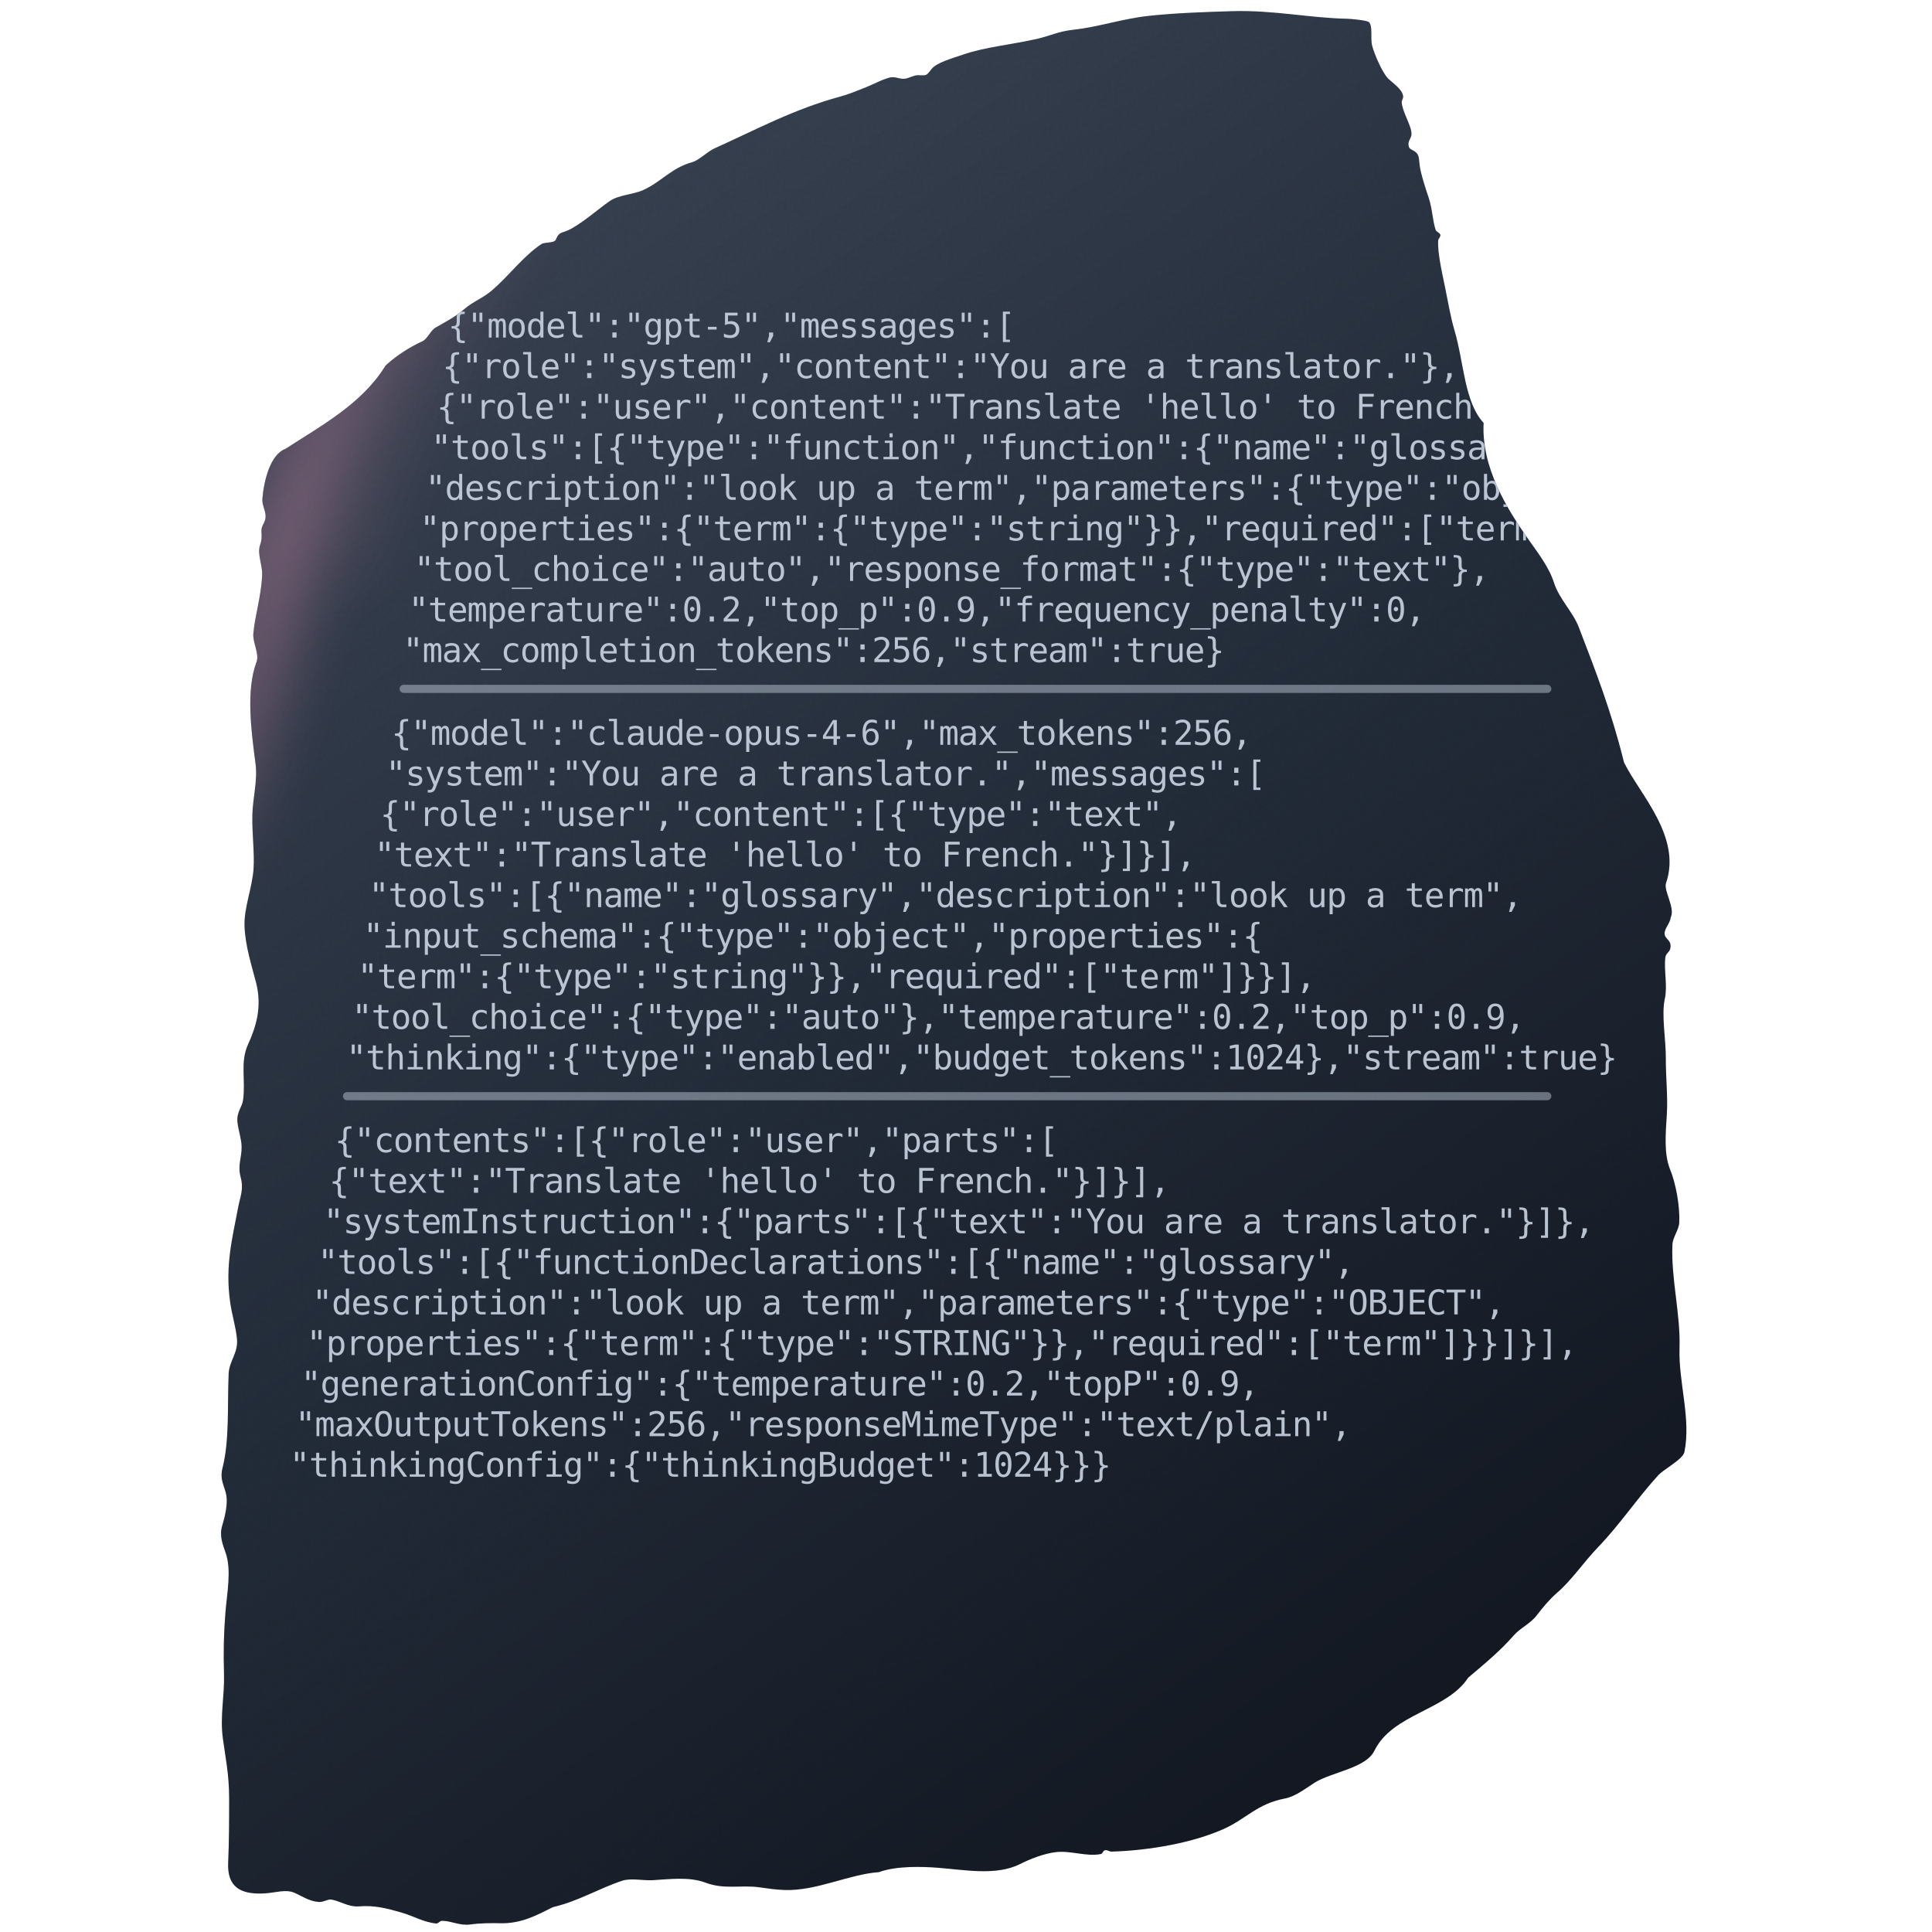
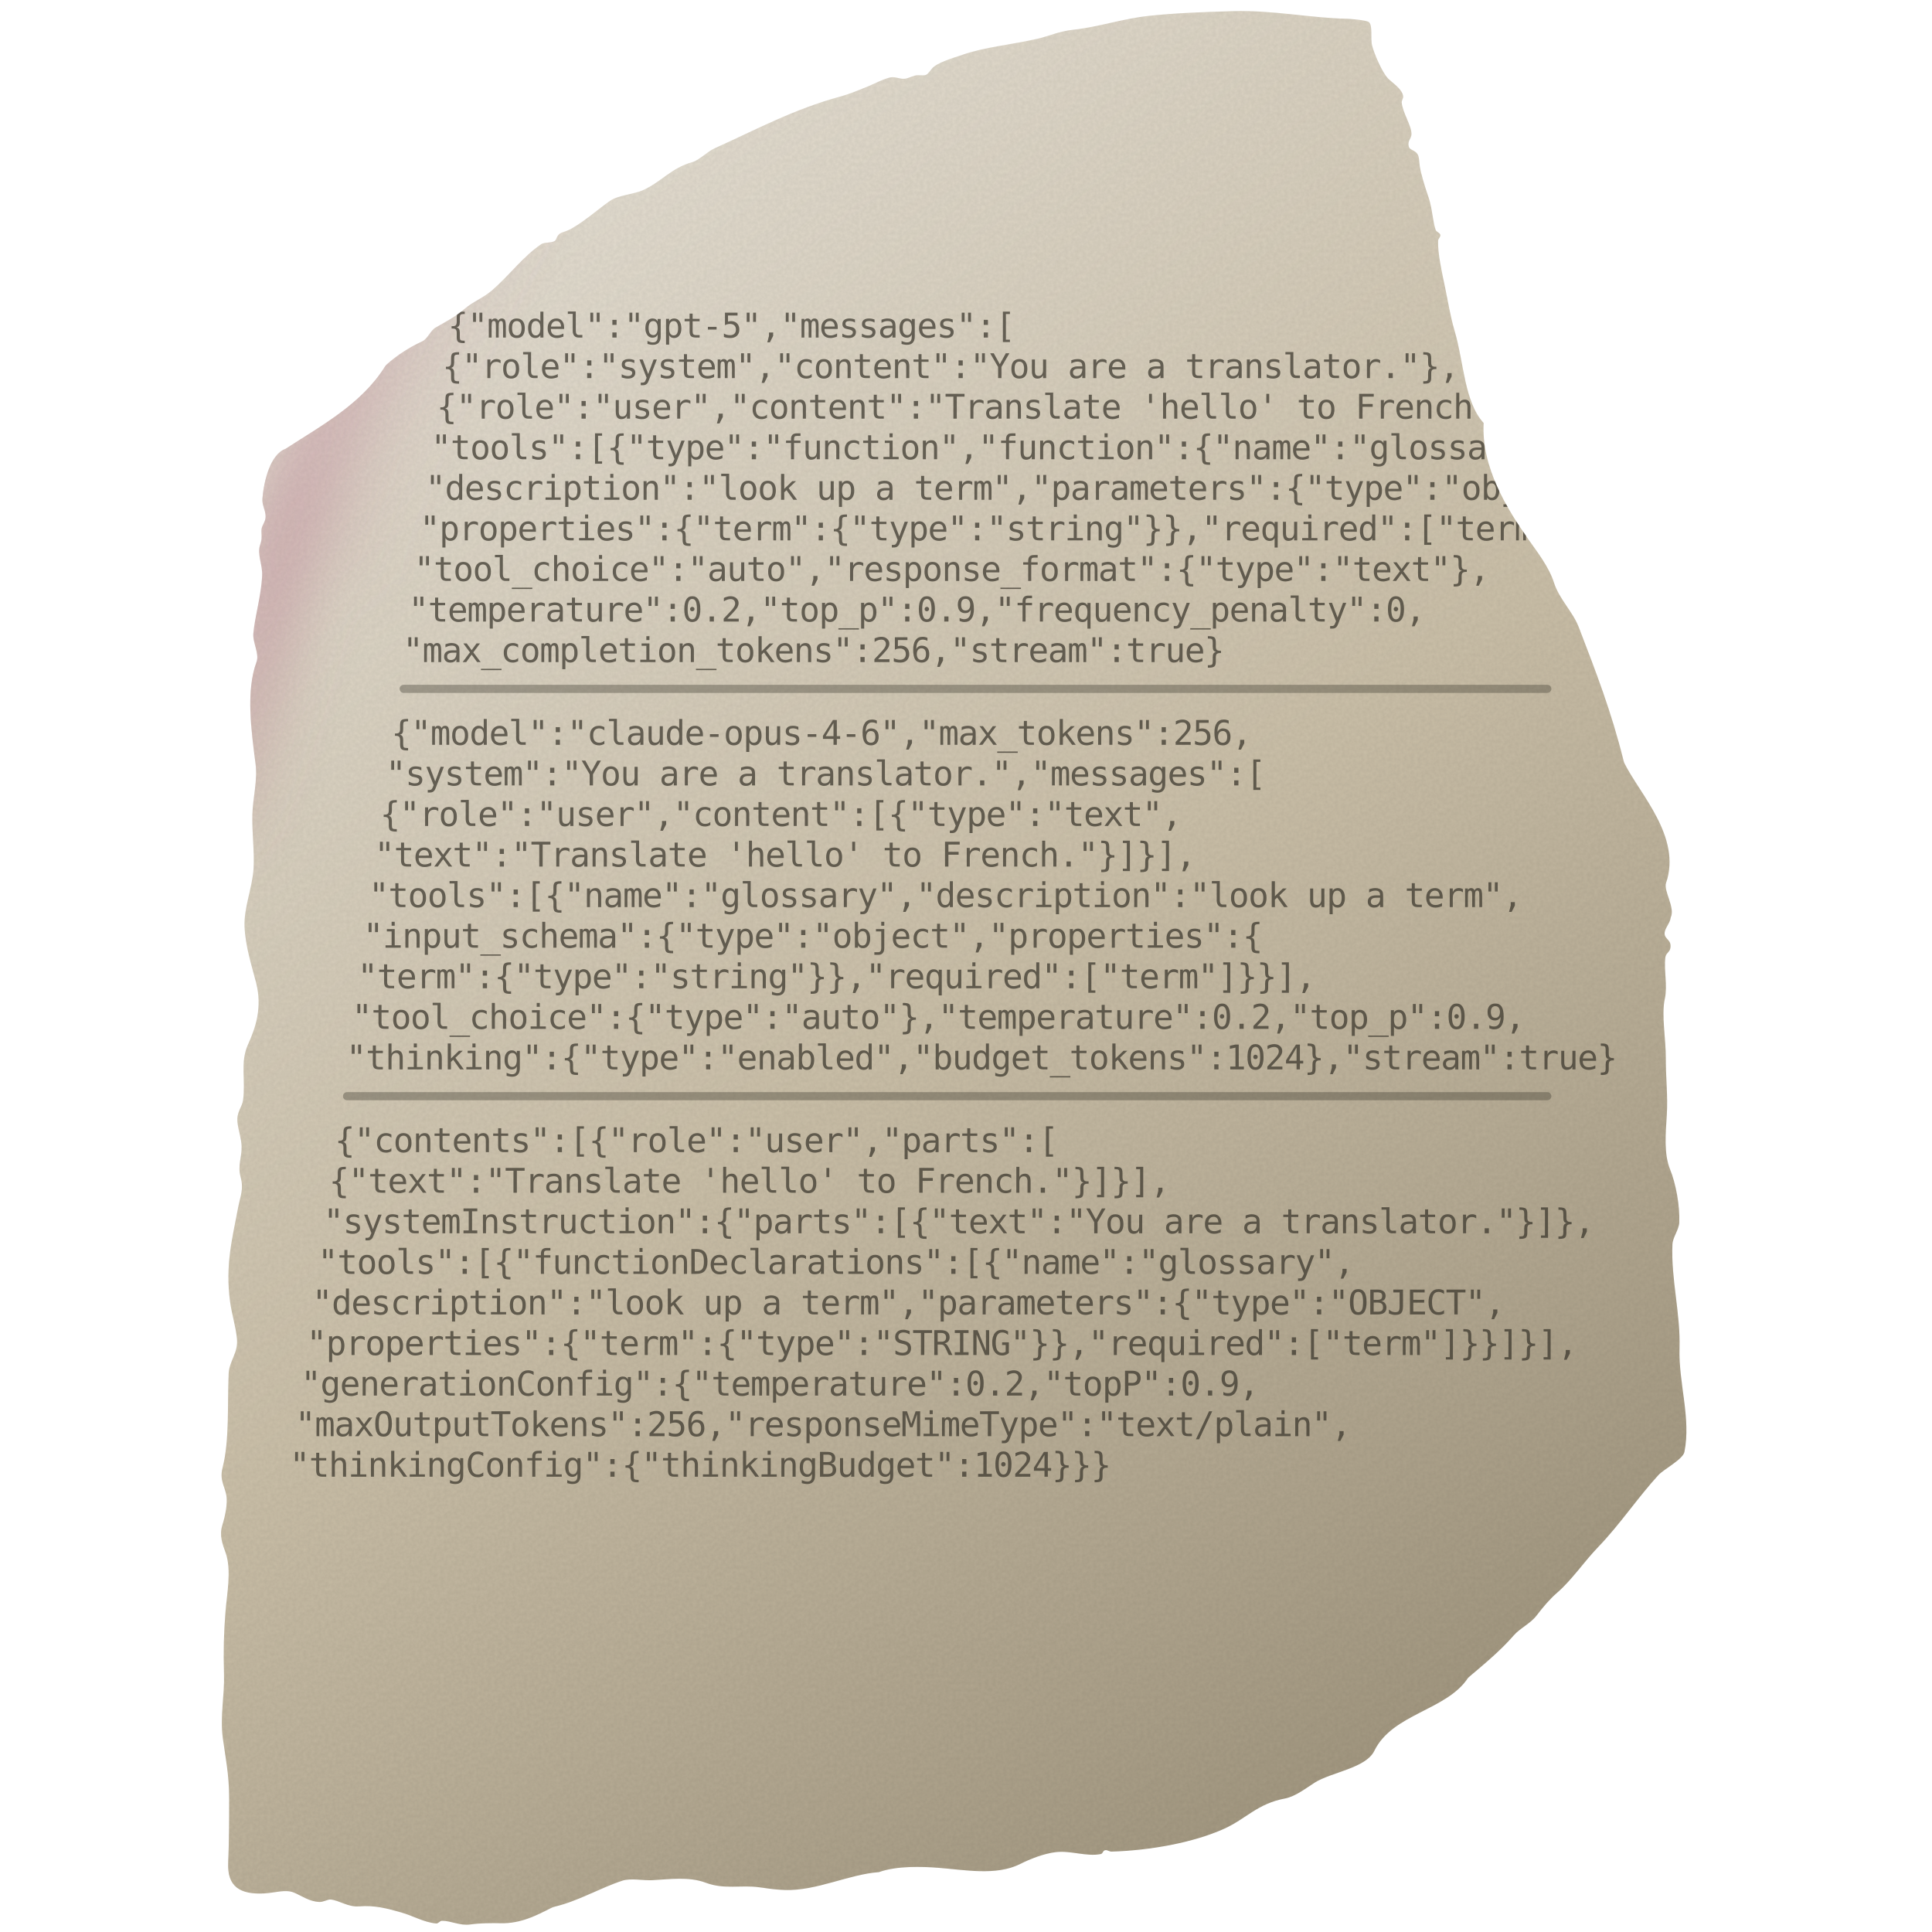
<svg xmlns="http://www.w3.org/2000/svg" xmlns:xlink="http://www.w3.org/1999/xlink" width="595.279" height="595.279" viewBox="0 0 595.279 595.279">
  <defs>
    <clipPath id="d0">
      <path d="M517.486,415.436c0.337-10.662-2.645-21.362-2.186-31.946c0.104-2.383,2.01-4.503,2.108-6.856 c0.224-5.123-1.094-12.078-2.783-16.199c-2.005-4.876-1.412-11.114-1.056-16.876c0.364-5.948-0.337-11.613-0.302-17.481 c0.032-5.949-1.42-13.37-0.303-18.385c0.879-3.942-0.33-8.747,0.15-12.657c0.16-1.338,1.264-1.625,1.51-2.714 c0.619-2.77-1.697-2.805-1.734-4.672c-0.029-1.617,1.736-3.225,1.885-4.975c1.461-2.973-2.27-8.188-1.435-10.624 c4.884-14.208-8.189-27.443-12.882-36.995c-0.107-0.213-0.163-0.498-0.227-0.751c-3.78-15.151-8.43-27.13-13.788-41.065 c-1.83-4.754-6.049-8.707-7.609-13.639c-1.554-4.897-5.108-9.426-7.912-13.412c-6.642-9.449-14.541-22.274-13.789-35.865 c-5.982-6.516-6.025-18.484-8.968-28.481c-1.271-4.324-1.987-8.805-2.938-13.41c-0.848-4.12-2.336-10.568-2.107-14.316 c0.034-0.58,0.769-1.086,0.677-1.734c-0.082-0.605-1.245-0.973-1.432-1.507c-0.963-2.749-1.016-6.586-2.188-10.021 c-1.068-3.144-2.287-6.941-2.709-9.57c-0.292-1.816-0.06-3.24-1.06-4.219c-0.875-0.862-2.073-0.938-2.333-1.884 c-0.489-1.774,0.812-2.497,0.828-3.844c0.037-2.636-2.719-6.575-3.013-9.719c-0.06-0.637,0.508-1.332,0.453-1.885 c-0.227-2.279-3.252-4.138-4.673-5.577c-1.801-1.817-4.263-7.63-4.898-10.096c-0.563-2.185,0.269-6.075-0.979-7.233 c-0.678-0.628-5.99-1.043-6.705-1.055c-11.179-0.182-22.744-2.707-35.336-2.334c-8.48,0.248-17.349,0.549-25.621,1.43 c-8.398,0.896-15.511,3.436-23.434,4.295c-4.529,0.493-7.395,1.949-11.074,2.789c-7.996,1.821-16.231,2.542-22.982,4.896 c-2.835,0.99-7.999,2.398-9.568,4.369c-1.954,2.456-1.418,1.908-4.446,1.961c-1.076,0.018-2.439,0.861-3.689,1.054 c-1.441,0.222-2.678-0.496-3.993-0.451c-1.94,0.063-5.872,2.212-7.912,3.013c-2.668,1.049-5.445,2.238-8.062,2.939 c-14.249,3.825-26.219,10.313-38.804,15.974c-2.188,0.984-4.832,3.687-6.782,4.222c-6.635,1.818-9.655,6.199-15.445,8.739 c-2.678,1.174-7.474,1.465-10.022,3.241c-3.667,2.554-7.35,5.925-11.681,8.438c-2.967,1.725-3.828,0.66-4.971,3.467 c-0.484,1.188-3.384,0.665-4.521,1.432c-5.494,3.698-9.747,9.499-14.994,14.089c-2.839,2.483-5.974,3.545-8.666,5.878 c-2.852,2.471-5.758,3.918-8.891,5.727c-1.539,0.888-2.467,3.479-4.068,4.219c-4.075,1.885-7.688,4.221-11.001,7.157 c-0.253,0.227-0.481,0.563-0.603,0.754c-7.208,11.45-19.581,18.104-30.59,25.24c-4.56,1.655-6.601,9.579-7.083,15.296 c-0.181,2.133,1.065,3.624,0.978,5.727c-0.071,1.759-1.382,2.621-1.278,4.37c0.13,2.237,0.112,2.602-0.454,4.37 c-0.871,2.721,0.821,6.027,0.679,9.192c-0.294,6.475-2.229,12.436-2.714,17.933c-0.246,2.793,1.92,6.202,0.979,8.74 c-3.327,8.989-1.601,21.352-0.302,31.419c0.671,5.203-0.852,10.42-0.979,15.674c-0.138,5.633,0.667,11.447,0.377,16.425 c-0.356,6.083-3.051,12.252-2.789,18.084c0.274,6.118,2.162,11.822,3.542,17.177c1.98,7.69-0.084,13.81-2.488,19.142 c-2.469,5.481-0.662,10.812-1.507,17.103c-0.289,2.147-2.058,3.698-1.733,6.782c0.268,2.528,1.22,5.094,1.281,7.458 c0.09,3.479-1.292,5.838-0.3,9.491c1.024,3.785-0.123,5.893-0.754,9.271c-1.771,9.468-4.062,17.833-2.487,29.156 c0.57,4.099,1.707,7.421,2.109,11.379c0.438,4.324-2.393,6.833-2.562,10.774c-0.419,9.722,0.302,20.438-1.884,29.01 c-0.98,3.84,0.736,5.628,1.207,8.665c0.381,2.464-0.408,6.214-1.281,9.04c-1.013,3.276,0.181,5.997,1.055,8.518 c1.83,5.272,0.393,12.444-0.074,18.158c-0.523,6.398-0.662,12.438-0.453,19.14c0.205,6.532-1.265,13.024-0.375,19.664 c0.779,5.84,1.958,11.213,1.958,18.536c0,6.773-0.009,13.483-0.301,19.892c-0.339,7.448,3.687,9.896,11.151,9.494 c3.281-0.179,6.552-1.353,9.193-0.228c2.422,1.035,4.59,2.694,7.685,2.864c1.319,0.071,2.631-0.837,3.54-0.755 c2.593,0.238,5.408,2.394,8.74,2.111c4.717-0.398,8.548,0.599,13.036,1.883c3.714,1.062,6.799,2.975,10.699,3.391 c0.729,0.077,1.161-0.827,1.81-0.829c2.908-0.006,5.466,1.573,8.739,1.132c3.108-0.425,6.406-0.449,9.343-0.381 c6.407,0.155,11.405-2.597,15.673-4.744c0.297-0.151,0.713-0.297,1.054-0.378c7.206-1.699,13.731-5.656,20.797-7.988 c2.574-0.849,6.429,0,9.268-0.149c4.967-0.259,11.181-1.188,16.351,0.754c5.926,2.224,10.864,0.626,16.575,1.434 c2.836,0.396,4.938,0.72,7.761,0.828c9.764,0.365,19.824-4.838,29.086-5.5c0.069-0.008,0.142-0.048,0.226-0.076 c5.338-1.881,13.043-1.643,17.858-1.279c8.242,0.619,18.024,2.572,25.392-1.131c3.197-1.608,7.421-3.271,11.149-3.691 c4.511-0.509,9.386,1.467,13.717,0.604c0.785-0.158,0.581-1.142,1.503-1.207c0.628-0.047,1.18,0.476,1.887,0.453 c11.967-0.371,25.109-2.761,34.584-7.009c6.783-3.043,10.252-7.743,18.76-9.346c3.316-0.622,6.641-3.288,9.193-4.894 c5.144-3.244,15.776-4.445,18.384-9.799c5.611-11.496,22.205-12.391,28.86-22.454c0.062-0.089,0.233-0.243,0.301-0.298 c4.781-4.051,9.657-8.058,13.789-12.811c1.965-2.263,5.113-3.604,7.084-6.179c1.993-2.609,3.996-4.981,6.327-7.01 c4.581-3.98,8.182-9.443,12.583-14.014c6.802-7.063,12.256-15.313,18.61-22.229c1.583-1.721,7.535-4.843,7.985-7.08 C521.088,437.059,517.157,426.032,517.486,415.436z" />
    </clipPath>
    <linearGradient x1="120" y1="20" x2="500" y2="560" gradientUnits="userSpaceOnUse" id="d1">
-       <stop offset="0" stop-color="#3d4757" />
-       <stop offset="0.5" stop-color="#232c3a" />
-       <stop offset="1" stop-color="#10141d" />
+       <stop offset="0" stop-color="#e7e2d8" />
+       <stop offset="0.5" stop-color="#cabfa8" />
+       <stop offset="1" stop-color="#9a8f78" />
    </linearGradient>
-     <filter id="grain-granodiorite">
+     <filter id="grain-light">
      <feTurbulence type="fractalNoise" baseFrequency="0.9" numOctaves="2" seed="7" result="n" />
-       <feColorMatrix in="n" type="matrix" values="0 0 0 0 0  0 0 0 0 0  0 0 0 0 0  0 0 0 0.07 0" />
+       <feColorMatrix in="n" type="matrix" values="0 0 0 0 0  0 0 0 0 0  0 0 0 0 0  0 0 0 0.06 0" />
    </filter>
-     <filter id="vein-granodiorite" x="-40%" y="-40%" width="180%" height="180%">
+     <filter id="vein-light" x="-40%" y="-40%" width="180%" height="180%">
      <feGaussianBlur stdDeviation="9" />
    </filter>
    <linearGradient x1="70" y1="30" x2="230" y2="240" gradientUnits="userSpaceOnUse" id="d2">
-       <stop offset="0" stop-color="#d98fb0" stop-opacity="0.0" />
-       <stop offset="0.45" stop-color="#d98fb0" stop-opacity="0.42" />
-       <stop offset="0.75" stop-color="#d98fb0" stop-opacity="0.16" />
-       <stop offset="1" stop-color="#d98fb0" stop-opacity="0.0" />
+       <stop offset="0" stop-color="#b5708a" stop-opacity="0.0" />
+       <stop offset="0.45" stop-color="#b5708a" stop-opacity="0.42" />
+       <stop offset="0.75" stop-color="#b5708a" stop-opacity="0.16" />
+       <stop offset="1" stop-color="#b5708a" stop-opacity="0.0" />
    </linearGradient>
  </defs>
  <use xlink:href="#d0" />
  <use xlink:href="#d1" />
  <path d="M517.486,415.436c0.337-10.662-2.645-21.362-2.186-31.946c0.104-2.383,2.01-4.503,2.108-6.856 c0.224-5.123-1.094-12.078-2.783-16.199c-2.005-4.876-1.412-11.114-1.056-16.876c0.364-5.948-0.337-11.613-0.302-17.481 c0.032-5.949-1.42-13.37-0.303-18.385c0.879-3.942-0.33-8.747,0.15-12.657c0.16-1.338,1.264-1.625,1.51-2.714 c0.619-2.77-1.697-2.805-1.734-4.672c-0.029-1.617,1.736-3.225,1.885-4.975c1.461-2.973-2.27-8.188-1.435-10.624 c4.884-14.208-8.189-27.443-12.882-36.995c-0.107-0.213-0.163-0.498-0.227-0.751c-3.78-15.151-8.43-27.13-13.788-41.065 c-1.83-4.754-6.049-8.707-7.609-13.639c-1.554-4.897-5.108-9.426-7.912-13.412c-6.642-9.449-14.541-22.274-13.789-35.865 c-5.982-6.516-6.025-18.484-8.968-28.481c-1.271-4.324-1.987-8.805-2.938-13.41c-0.848-4.12-2.336-10.568-2.107-14.316 c0.034-0.58,0.769-1.086,0.677-1.734c-0.082-0.605-1.245-0.973-1.432-1.507c-0.963-2.749-1.016-6.586-2.188-10.021 c-1.068-3.144-2.287-6.941-2.709-9.57c-0.292-1.816-0.06-3.24-1.06-4.219c-0.875-0.862-2.073-0.938-2.333-1.884 c-0.489-1.774,0.812-2.497,0.828-3.844c0.037-2.636-2.719-6.575-3.013-9.719c-0.06-0.637,0.508-1.332,0.453-1.885 c-0.227-2.279-3.252-4.138-4.673-5.577c-1.801-1.817-4.263-7.63-4.898-10.096c-0.563-2.185,0.269-6.075-0.979-7.233 c-0.678-0.628-5.99-1.043-6.705-1.055c-11.179-0.182-22.744-2.707-35.336-2.334c-8.48,0.248-17.349,0.549-25.621,1.43 c-8.398,0.896-15.511,3.436-23.434,4.295c-4.529,0.493-7.395,1.949-11.074,2.789c-7.996,1.821-16.231,2.542-22.982,4.896 c-2.835,0.99-7.999,2.398-9.568,4.369c-1.954,2.456-1.418,1.908-4.446,1.961c-1.076,0.018-2.439,0.861-3.689,1.054 c-1.441,0.222-2.678-0.496-3.993-0.451c-1.94,0.063-5.872,2.212-7.912,3.013c-2.668,1.049-5.445,2.238-8.062,2.939 c-14.249,3.825-26.219,10.313-38.804,15.974c-2.188,0.984-4.832,3.687-6.782,4.222c-6.635,1.818-9.655,6.199-15.445,8.739 c-2.678,1.174-7.474,1.465-10.022,3.241c-3.667,2.554-7.35,5.925-11.681,8.438c-2.967,1.725-3.828,0.66-4.971,3.467 c-0.484,1.188-3.384,0.665-4.521,1.432c-5.494,3.698-9.747,9.499-14.994,14.089c-2.839,2.483-5.974,3.545-8.666,5.878 c-2.852,2.471-5.758,3.918-8.891,5.727c-1.539,0.888-2.467,3.479-4.068,4.219c-4.075,1.885-7.688,4.221-11.001,7.157 c-0.253,0.227-0.481,0.563-0.603,0.754c-7.208,11.45-19.581,18.104-30.59,25.24c-4.56,1.655-6.601,9.579-7.083,15.296 c-0.181,2.133,1.065,3.624,0.978,5.727c-0.071,1.759-1.382,2.621-1.278,4.37c0.13,2.237,0.112,2.602-0.454,4.37 c-0.871,2.721,0.821,6.027,0.679,9.192c-0.294,6.475-2.229,12.436-2.714,17.933c-0.246,2.793,1.92,6.202,0.979,8.74 c-3.327,8.989-1.601,21.352-0.302,31.419c0.671,5.203-0.852,10.42-0.979,15.674c-0.138,5.633,0.667,11.447,0.377,16.425 c-0.356,6.083-3.051,12.252-2.789,18.084c0.274,6.118,2.162,11.822,3.542,17.177c1.98,7.69-0.084,13.81-2.488,19.142 c-2.469,5.481-0.662,10.812-1.507,17.103c-0.289,2.147-2.058,3.698-1.733,6.782c0.268,2.528,1.22,5.094,1.281,7.458 c0.09,3.479-1.292,5.838-0.3,9.491c1.024,3.785-0.123,5.893-0.754,9.271c-1.771,9.468-4.062,17.833-2.487,29.156 c0.57,4.099,1.707,7.421,2.109,11.379c0.438,4.324-2.393,6.833-2.562,10.774c-0.419,9.722,0.302,20.438-1.884,29.01 c-0.98,3.84,0.736,5.628,1.207,8.665c0.381,2.464-0.408,6.214-1.281,9.04c-1.013,3.276,0.181,5.997,1.055,8.518 c1.83,5.272,0.393,12.444-0.074,18.158c-0.523,6.398-0.662,12.438-0.453,19.14c0.205,6.532-1.265,13.024-0.375,19.664 c0.779,5.84,1.958,11.213,1.958,18.536c0,6.773-0.009,13.483-0.301,19.892c-0.339,7.448,3.687,9.896,11.151,9.494 c3.281-0.179,6.552-1.353,9.193-0.228c2.422,1.035,4.59,2.694,7.685,2.864c1.319,0.071,2.631-0.837,3.54-0.755 c2.593,0.238,5.408,2.394,8.74,2.111c4.717-0.398,8.548,0.599,13.036,1.883c3.714,1.062,6.799,2.975,10.699,3.391 c0.729,0.077,1.161-0.827,1.81-0.829c2.908-0.006,5.466,1.573,8.739,1.132c3.108-0.425,6.406-0.449,9.343-0.381 c6.407,0.155,11.405-2.597,15.673-4.744c0.297-0.151,0.713-0.297,1.054-0.378c7.206-1.699,13.731-5.656,20.797-7.988 c2.574-0.849,6.429,0,9.268-0.149c4.967-0.259,11.181-1.188,16.351,0.754c5.926,2.224,10.864,0.626,16.575,1.434 c2.836,0.396,4.938,0.72,7.761,0.828c9.764,0.365,19.824-4.838,29.086-5.5c0.069-0.008,0.142-0.048,0.226-0.076 c5.338-1.881,13.043-1.643,17.858-1.279c8.242,0.619,18.024,2.572,25.392-1.131c3.197-1.608,7.421-3.271,11.149-3.691 c4.511-0.509,9.386,1.467,13.717,0.604c0.785-0.158,0.581-1.142,1.503-1.207c0.628-0.047,1.18,0.476,1.887,0.453 c11.967-0.371,25.109-2.761,34.584-7.009c6.783-3.043,10.252-7.743,18.76-9.346c3.316-0.622,6.641-3.288,9.193-4.894 c5.144-3.244,15.776-4.445,18.384-9.799c5.611-11.496,22.205-12.391,28.86-22.454c0.062-0.089,0.233-0.243,0.301-0.298 c4.781-4.051,9.657-8.058,13.789-12.811c1.965-2.263,5.113-3.604,7.084-6.179c1.993-2.609,3.996-4.981,6.327-7.01 c4.581-3.98,8.182-9.443,12.583-14.014c6.802-7.063,12.256-15.313,18.61-22.229c1.583-1.721,7.535-4.843,7.985-7.08 C521.088,437.059,517.157,426.032,517.486,415.436z" fill="url(#d1)" />
-   <use xlink:href="#grain-granodiorite" />
-   <use xlink:href="#vein-granodiorite" />
+   <use xlink:href="#grain-light" />
+   <use xlink:href="#vein-light" />
  <use xlink:href="#d2" />
  <g clip-path="url(#d0)">
-     <rect x="0" y="0" width="595.279" height="595.279" filter="url(#grain-granodiorite)" />
-     <g filter="url(#vein-granodiorite)">
+     <rect x="0" y="0" width="595.279" height="595.279" filter="url(#grain-light)" />
+     <g filter="url(#vein-light)">
      <path d="M 150 36 C 120 90, 96 130, 84 180 C 78 205, 72 230, 64 250" stroke="url(#d2)" stroke-width="22" fill="none" stroke-linecap="round" />
-       <path d="M 170 44 C 142 96, 118 134, 108 178" stroke="#d98fb0" stroke-width="5" stroke-opacity="0.22" fill="none" stroke-linecap="round" />
+       <path d="M 170 44 C 142 96, 118 134, 108 178" stroke="#b5708a" stroke-width="5" stroke-opacity="0.22" fill="none" stroke-linecap="round" />
    </g>
-     <rect x="123.123" y="211.0" width="354.877" height="2.5" rx="1.25" fill="#cdd8e6" fill-opacity="0.44" />
-     <rect x="105.674" y="336.5" width="372.326" height="2.5" rx="1.25" fill="#cdd8e6" fill-opacity="0.44" />
-     <text x="138.0" y="104" font-size="10.5" font-family="ui-monospace, 'SF Mono', Menlo, Consolas, monospace" font-weight="500" fill="#cdd8e6" fill-opacity="0.88" letter-spacing="-0.3">{"model":"gpt-5","messages":[</text>
-     <text x="136.262" y="116.5" font-size="10.5" font-family="ui-monospace, 'SF Mono', Menlo, Consolas, monospace" font-weight="500" fill="#cdd8e6" fill-opacity="0.88" letter-spacing="-0.3">  {"role":"system","content":"You are a translator."},</text>
-     <text x="134.524" y="129.0" font-size="10.5" font-family="ui-monospace, 'SF Mono', Menlo, Consolas, monospace" font-weight="500" fill="#cdd8e6" fill-opacity="0.88" letter-spacing="-0.3">  {"role":"user","content":"Translate 'hello' to French."}],</text>
-     <text x="132.786" y="141.5" font-size="10.5" font-family="ui-monospace, 'SF Mono', Menlo, Consolas, monospace" font-weight="500" fill="#cdd8e6" fill-opacity="0.88" letter-spacing="-0.3">"tools":[{"type":"function","function":{"name":"glossary",</text>
-     <text x="131.048" y="154.0" font-size="10.5" font-family="ui-monospace, 'SF Mono', Menlo, Consolas, monospace" font-weight="500" fill="#cdd8e6" fill-opacity="0.88" letter-spacing="-0.3">  "description":"look up a term","parameters":{"type":"object",</text>
-     <text x="129.31" y="166.5" font-size="10.5" font-family="ui-monospace, 'SF Mono', Menlo, Consolas, monospace" font-weight="500" fill="#cdd8e6" fill-opacity="0.88" letter-spacing="-0.3">  "properties":{"term":{"type":"string"}},"required":["term"]}}}],</text>
-     <text x="127.572" y="179.0" font-size="10.5" font-family="ui-monospace, 'SF Mono', Menlo, Consolas, monospace" font-weight="500" fill="#cdd8e6" fill-opacity="0.88" letter-spacing="-0.3">"tool_choice":"auto","response_format":{"type":"text"},</text>
-     <text x="125.834" y="191.5" font-size="10.5" font-family="ui-monospace, 'SF Mono', Menlo, Consolas, monospace" font-weight="500" fill="#cdd8e6" fill-opacity="0.88" letter-spacing="-0.3">"temperature":0.2,"top_p":0.9,"frequency_penalty":0,</text>
-     <text x="124.096" y="204.0" font-size="10.5" font-family="ui-monospace, 'SF Mono', Menlo, Consolas, monospace" font-weight="500" fill="#cdd8e6" fill-opacity="0.88" letter-spacing="-0.3">"max_completion_tokens":256,"stream":true}</text>
-     <text x="120.551" y="229.5" font-size="10.5" font-family="ui-monospace, 'SF Mono', Menlo, Consolas, monospace" font-weight="500" fill="#cdd8e6" fill-opacity="0.88" letter-spacing="-0.3">{"model":"claude-opus-4-6","max_tokens":256,</text>
-     <text x="118.813" y="242.0" font-size="10.5" font-family="ui-monospace, 'SF Mono', Menlo, Consolas, monospace" font-weight="500" fill="#cdd8e6" fill-opacity="0.88" letter-spacing="-0.3">"system":"You are a translator.","messages":[</text>
-     <text x="117.075" y="254.5" font-size="10.5" font-family="ui-monospace, 'SF Mono', Menlo, Consolas, monospace" font-weight="500" fill="#cdd8e6" fill-opacity="0.88" letter-spacing="-0.3">  {"role":"user","content":[{"type":"text",</text>
-     <text x="115.337" y="267.0" font-size="10.5" font-family="ui-monospace, 'SF Mono', Menlo, Consolas, monospace" font-weight="500" fill="#cdd8e6" fill-opacity="0.88" letter-spacing="-0.3">   "text":"Translate 'hello' to French."}]}],</text>
-     <text x="113.599" y="279.5" font-size="10.5" font-family="ui-monospace, 'SF Mono', Menlo, Consolas, monospace" font-weight="500" fill="#cdd8e6" fill-opacity="0.88" letter-spacing="-0.3">"tools":[{"name":"glossary","description":"look up a term",</text>
-     <text x="111.861" y="292.0" font-size="10.5" font-family="ui-monospace, 'SF Mono', Menlo, Consolas, monospace" font-weight="500" fill="#cdd8e6" fill-opacity="0.88" letter-spacing="-0.3">  "input_schema":{"type":"object","properties":{</text>
-     <text x="110.123" y="304.5" font-size="10.5" font-family="ui-monospace, 'SF Mono', Menlo, Consolas, monospace" font-weight="500" fill="#cdd8e6" fill-opacity="0.88" letter-spacing="-0.3">   "term":{"type":"string"}},"required":["term"]}}],</text>
-     <text x="108.385" y="317.0" font-size="10.5" font-family="ui-monospace, 'SF Mono', Menlo, Consolas, monospace" font-weight="500" fill="#cdd8e6" fill-opacity="0.88" letter-spacing="-0.3">"tool_choice":{"type":"auto"},"temperature":0.2,"top_p":0.9,</text>
-     <text x="106.647" y="329.5" font-size="10.5" font-family="ui-monospace, 'SF Mono', Menlo, Consolas, monospace" font-weight="500" fill="#cdd8e6" fill-opacity="0.88" letter-spacing="-0.3">"thinking":{"type":"enabled","budget_tokens":1024},"stream":true}</text>
-     <text x="103.102" y="355.0" font-size="10.5" font-family="ui-monospace, 'SF Mono', Menlo, Consolas, monospace" font-weight="500" fill="#cdd8e6" fill-opacity="0.88" letter-spacing="-0.3">{"contents":[{"role":"user","parts":[</text>
-     <text x="101.364" y="367.5" font-size="10.5" font-family="ui-monospace, 'SF Mono', Menlo, Consolas, monospace" font-weight="500" fill="#cdd8e6" fill-opacity="0.88" letter-spacing="-0.3">  {"text":"Translate 'hello' to French."}]}],</text>
-     <text x="99.626" y="380.0" font-size="10.5" font-family="ui-monospace, 'SF Mono', Menlo, Consolas, monospace" font-weight="500" fill="#cdd8e6" fill-opacity="0.88" letter-spacing="-0.3">"systemInstruction":{"parts":[{"text":"You are a translator."}]},</text>
-     <text x="97.888" y="392.5" font-size="10.5" font-family="ui-monospace, 'SF Mono', Menlo, Consolas, monospace" font-weight="500" fill="#cdd8e6" fill-opacity="0.88" letter-spacing="-0.3">"tools":[{"functionDeclarations":[{"name":"glossary",</text>
-     <text x="96.15" y="405.0" font-size="10.5" font-family="ui-monospace, 'SF Mono', Menlo, Consolas, monospace" font-weight="500" fill="#cdd8e6" fill-opacity="0.88" letter-spacing="-0.3">  "description":"look up a term","parameters":{"type":"OBJECT",</text>
-     <text x="94.412" y="417.5" font-size="10.5" font-family="ui-monospace, 'SF Mono', Menlo, Consolas, monospace" font-weight="500" fill="#cdd8e6" fill-opacity="0.88" letter-spacing="-0.3">  "properties":{"term":{"type":"STRING"}},"required":["term"]}}]}],</text>
-     <text x="92.674" y="430.0" font-size="10.5" font-family="ui-monospace, 'SF Mono', Menlo, Consolas, monospace" font-weight="500" fill="#cdd8e6" fill-opacity="0.88" letter-spacing="-0.3">"generationConfig":{"temperature":0.2,"topP":0.9,</text>
-     <text x="90.936" y="442.5" font-size="10.5" font-family="ui-monospace, 'SF Mono', Menlo, Consolas, monospace" font-weight="500" fill="#cdd8e6" fill-opacity="0.88" letter-spacing="-0.3">  "maxOutputTokens":256,"responseMimeType":"text/plain",</text>
-     <text x="89.198" y="455.0" font-size="10.5" font-family="ui-monospace, 'SF Mono', Menlo, Consolas, monospace" font-weight="500" fill="#cdd8e6" fill-opacity="0.88" letter-spacing="-0.3">  "thinkingConfig":{"thinkingBudget":1024}}}</text>
+     <rect x="123.123" y="211.0" width="354.877" height="2.5" rx="1.25" fill="#3a352b" fill-opacity="0.36" />
+     <rect x="105.674" y="336.5" width="372.326" height="2.5" rx="1.25" fill="#3a352b" fill-opacity="0.36" />
+     <text x="138.0" y="104" font-size="10.5" font-family="ui-monospace, 'SF Mono', Menlo, Consolas, monospace" font-weight="500" fill="#3a352b" fill-opacity="0.72" letter-spacing="-0.3">{"model":"gpt-5","messages":[</text>
+     <text x="136.262" y="116.5" font-size="10.5" font-family="ui-monospace, 'SF Mono', Menlo, Consolas, monospace" font-weight="500" fill="#3a352b" fill-opacity="0.72" letter-spacing="-0.3">  {"role":"system","content":"You are a translator."},</text>
+     <text x="134.524" y="129.0" font-size="10.5" font-family="ui-monospace, 'SF Mono', Menlo, Consolas, monospace" font-weight="500" fill="#3a352b" fill-opacity="0.72" letter-spacing="-0.3">  {"role":"user","content":"Translate 'hello' to French."}],</text>
+     <text x="132.786" y="141.5" font-size="10.5" font-family="ui-monospace, 'SF Mono', Menlo, Consolas, monospace" font-weight="500" fill="#3a352b" fill-opacity="0.72" letter-spacing="-0.3">"tools":[{"type":"function","function":{"name":"glossary",</text>
+     <text x="131.048" y="154.0" font-size="10.5" font-family="ui-monospace, 'SF Mono', Menlo, Consolas, monospace" font-weight="500" fill="#3a352b" fill-opacity="0.72" letter-spacing="-0.3">  "description":"look up a term","parameters":{"type":"object",</text>
+     <text x="129.31" y="166.5" font-size="10.5" font-family="ui-monospace, 'SF Mono', Menlo, Consolas, monospace" font-weight="500" fill="#3a352b" fill-opacity="0.72" letter-spacing="-0.3">  "properties":{"term":{"type":"string"}},"required":["term"]}}}],</text>
+     <text x="127.572" y="179.0" font-size="10.5" font-family="ui-monospace, 'SF Mono', Menlo, Consolas, monospace" font-weight="500" fill="#3a352b" fill-opacity="0.72" letter-spacing="-0.3">"tool_choice":"auto","response_format":{"type":"text"},</text>
+     <text x="125.834" y="191.5" font-size="10.5" font-family="ui-monospace, 'SF Mono', Menlo, Consolas, monospace" font-weight="500" fill="#3a352b" fill-opacity="0.72" letter-spacing="-0.3">"temperature":0.2,"top_p":0.9,"frequency_penalty":0,</text>
+     <text x="124.096" y="204.0" font-size="10.5" font-family="ui-monospace, 'SF Mono', Menlo, Consolas, monospace" font-weight="500" fill="#3a352b" fill-opacity="0.72" letter-spacing="-0.3">"max_completion_tokens":256,"stream":true}</text>
+     <text x="120.551" y="229.5" font-size="10.5" font-family="ui-monospace, 'SF Mono', Menlo, Consolas, monospace" font-weight="500" fill="#3a352b" fill-opacity="0.72" letter-spacing="-0.3">{"model":"claude-opus-4-6","max_tokens":256,</text>
+     <text x="118.813" y="242.0" font-size="10.5" font-family="ui-monospace, 'SF Mono', Menlo, Consolas, monospace" font-weight="500" fill="#3a352b" fill-opacity="0.72" letter-spacing="-0.3">"system":"You are a translator.","messages":[</text>
+     <text x="117.075" y="254.5" font-size="10.5" font-family="ui-monospace, 'SF Mono', Menlo, Consolas, monospace" font-weight="500" fill="#3a352b" fill-opacity="0.72" letter-spacing="-0.3">  {"role":"user","content":[{"type":"text",</text>
+     <text x="115.337" y="267.0" font-size="10.5" font-family="ui-monospace, 'SF Mono', Menlo, Consolas, monospace" font-weight="500" fill="#3a352b" fill-opacity="0.72" letter-spacing="-0.3">   "text":"Translate 'hello' to French."}]}],</text>
+     <text x="113.599" y="279.5" font-size="10.5" font-family="ui-monospace, 'SF Mono', Menlo, Consolas, monospace" font-weight="500" fill="#3a352b" fill-opacity="0.72" letter-spacing="-0.3">"tools":[{"name":"glossary","description":"look up a term",</text>
+     <text x="111.861" y="292.0" font-size="10.5" font-family="ui-monospace, 'SF Mono', Menlo, Consolas, monospace" font-weight="500" fill="#3a352b" fill-opacity="0.72" letter-spacing="-0.3">  "input_schema":{"type":"object","properties":{</text>
+     <text x="110.123" y="304.5" font-size="10.5" font-family="ui-monospace, 'SF Mono', Menlo, Consolas, monospace" font-weight="500" fill="#3a352b" fill-opacity="0.72" letter-spacing="-0.3">   "term":{"type":"string"}},"required":["term"]}}],</text>
+     <text x="108.385" y="317.0" font-size="10.5" font-family="ui-monospace, 'SF Mono', Menlo, Consolas, monospace" font-weight="500" fill="#3a352b" fill-opacity="0.72" letter-spacing="-0.3">"tool_choice":{"type":"auto"},"temperature":0.2,"top_p":0.9,</text>
+     <text x="106.647" y="329.5" font-size="10.5" font-family="ui-monospace, 'SF Mono', Menlo, Consolas, monospace" font-weight="500" fill="#3a352b" fill-opacity="0.72" letter-spacing="-0.3">"thinking":{"type":"enabled","budget_tokens":1024},"stream":true}</text>
+     <text x="103.102" y="355.0" font-size="10.5" font-family="ui-monospace, 'SF Mono', Menlo, Consolas, monospace" font-weight="500" fill="#3a352b" fill-opacity="0.72" letter-spacing="-0.3">{"contents":[{"role":"user","parts":[</text>
+     <text x="101.364" y="367.5" font-size="10.5" font-family="ui-monospace, 'SF Mono', Menlo, Consolas, monospace" font-weight="500" fill="#3a352b" fill-opacity="0.72" letter-spacing="-0.3">  {"text":"Translate 'hello' to French."}]}],</text>
+     <text x="99.626" y="380.0" font-size="10.5" font-family="ui-monospace, 'SF Mono', Menlo, Consolas, monospace" font-weight="500" fill="#3a352b" fill-opacity="0.72" letter-spacing="-0.3">"systemInstruction":{"parts":[{"text":"You are a translator."}]},</text>
+     <text x="97.888" y="392.5" font-size="10.5" font-family="ui-monospace, 'SF Mono', Menlo, Consolas, monospace" font-weight="500" fill="#3a352b" fill-opacity="0.72" letter-spacing="-0.3">"tools":[{"functionDeclarations":[{"name":"glossary",</text>
+     <text x="96.15" y="405.0" font-size="10.5" font-family="ui-monospace, 'SF Mono', Menlo, Consolas, monospace" font-weight="500" fill="#3a352b" fill-opacity="0.72" letter-spacing="-0.3">  "description":"look up a term","parameters":{"type":"OBJECT",</text>
+     <text x="94.412" y="417.5" font-size="10.5" font-family="ui-monospace, 'SF Mono', Menlo, Consolas, monospace" font-weight="500" fill="#3a352b" fill-opacity="0.72" letter-spacing="-0.3">  "properties":{"term":{"type":"STRING"}},"required":["term"]}}]}],</text>
+     <text x="92.674" y="430.0" font-size="10.5" font-family="ui-monospace, 'SF Mono', Menlo, Consolas, monospace" font-weight="500" fill="#3a352b" fill-opacity="0.72" letter-spacing="-0.3">"generationConfig":{"temperature":0.2,"topP":0.9,</text>
+     <text x="90.936" y="442.5" font-size="10.5" font-family="ui-monospace, 'SF Mono', Menlo, Consolas, monospace" font-weight="500" fill="#3a352b" fill-opacity="0.72" letter-spacing="-0.3">  "maxOutputTokens":256,"responseMimeType":"text/plain",</text>
+     <text x="89.198" y="455.0" font-size="10.5" font-family="ui-monospace, 'SF Mono', Menlo, Consolas, monospace" font-weight="500" fill="#3a352b" fill-opacity="0.72" letter-spacing="-0.3">  "thinkingConfig":{"thinkingBudget":1024}}}</text>
  </g>
</svg>
